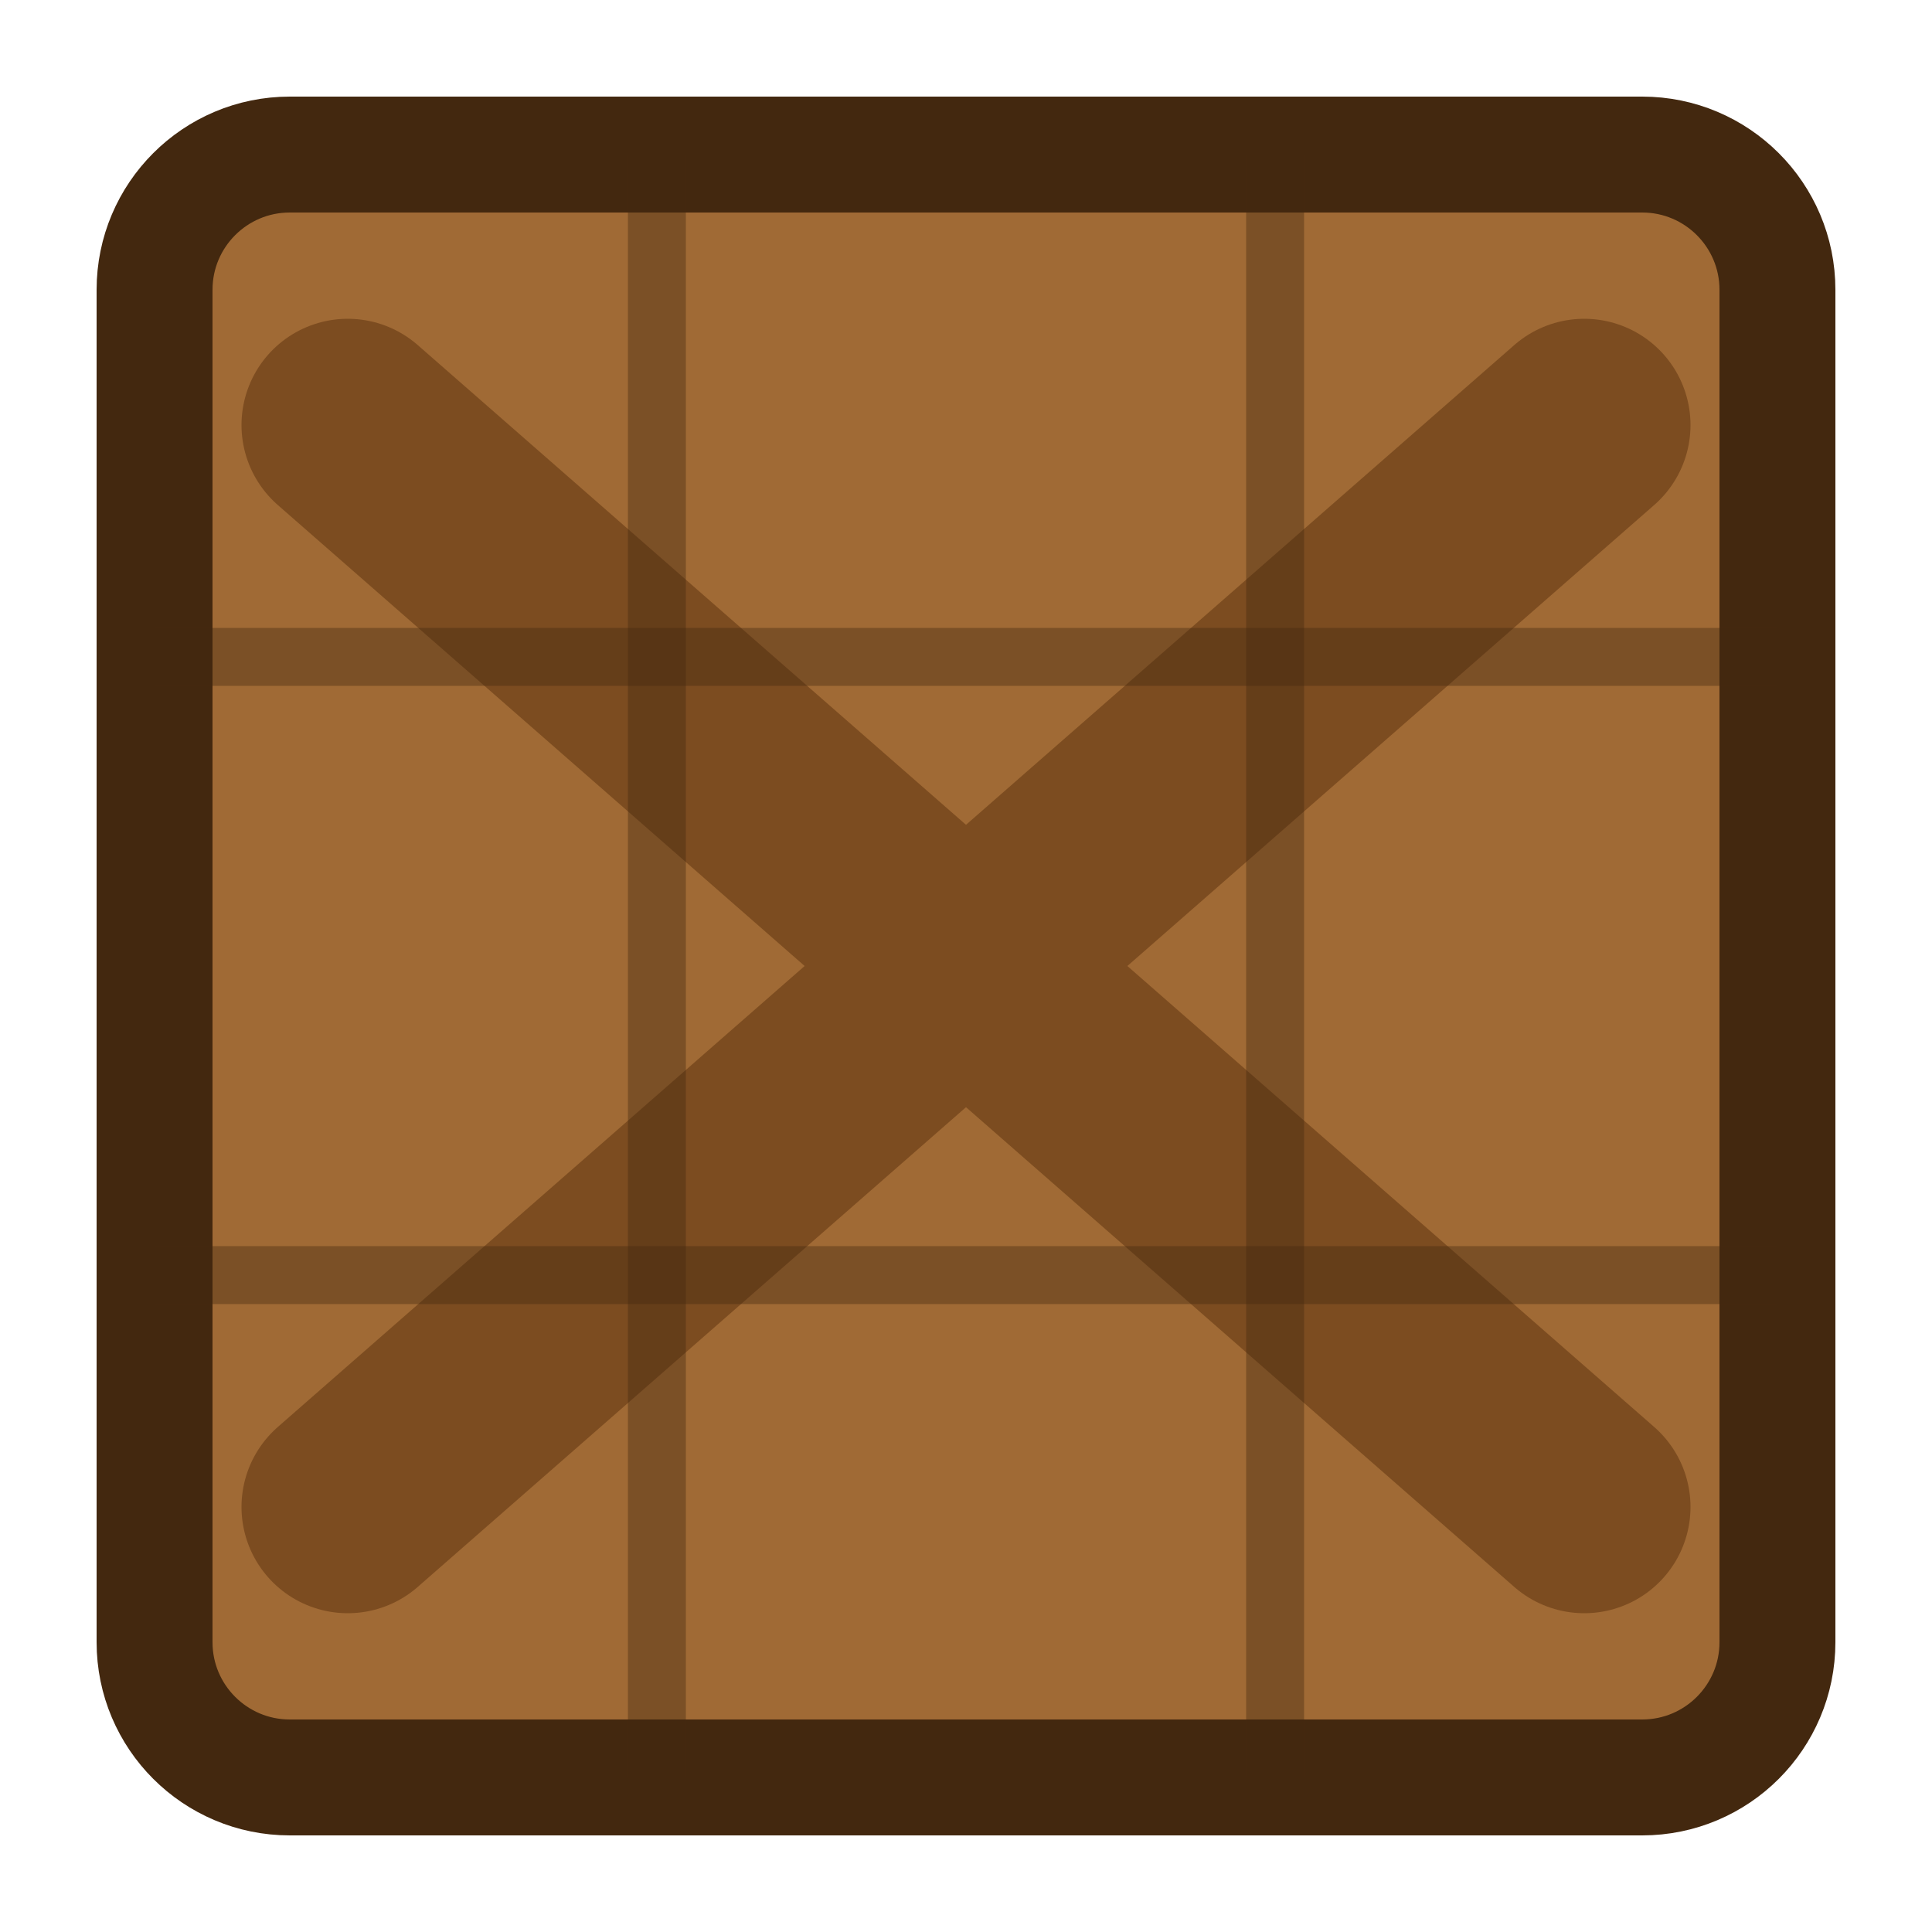
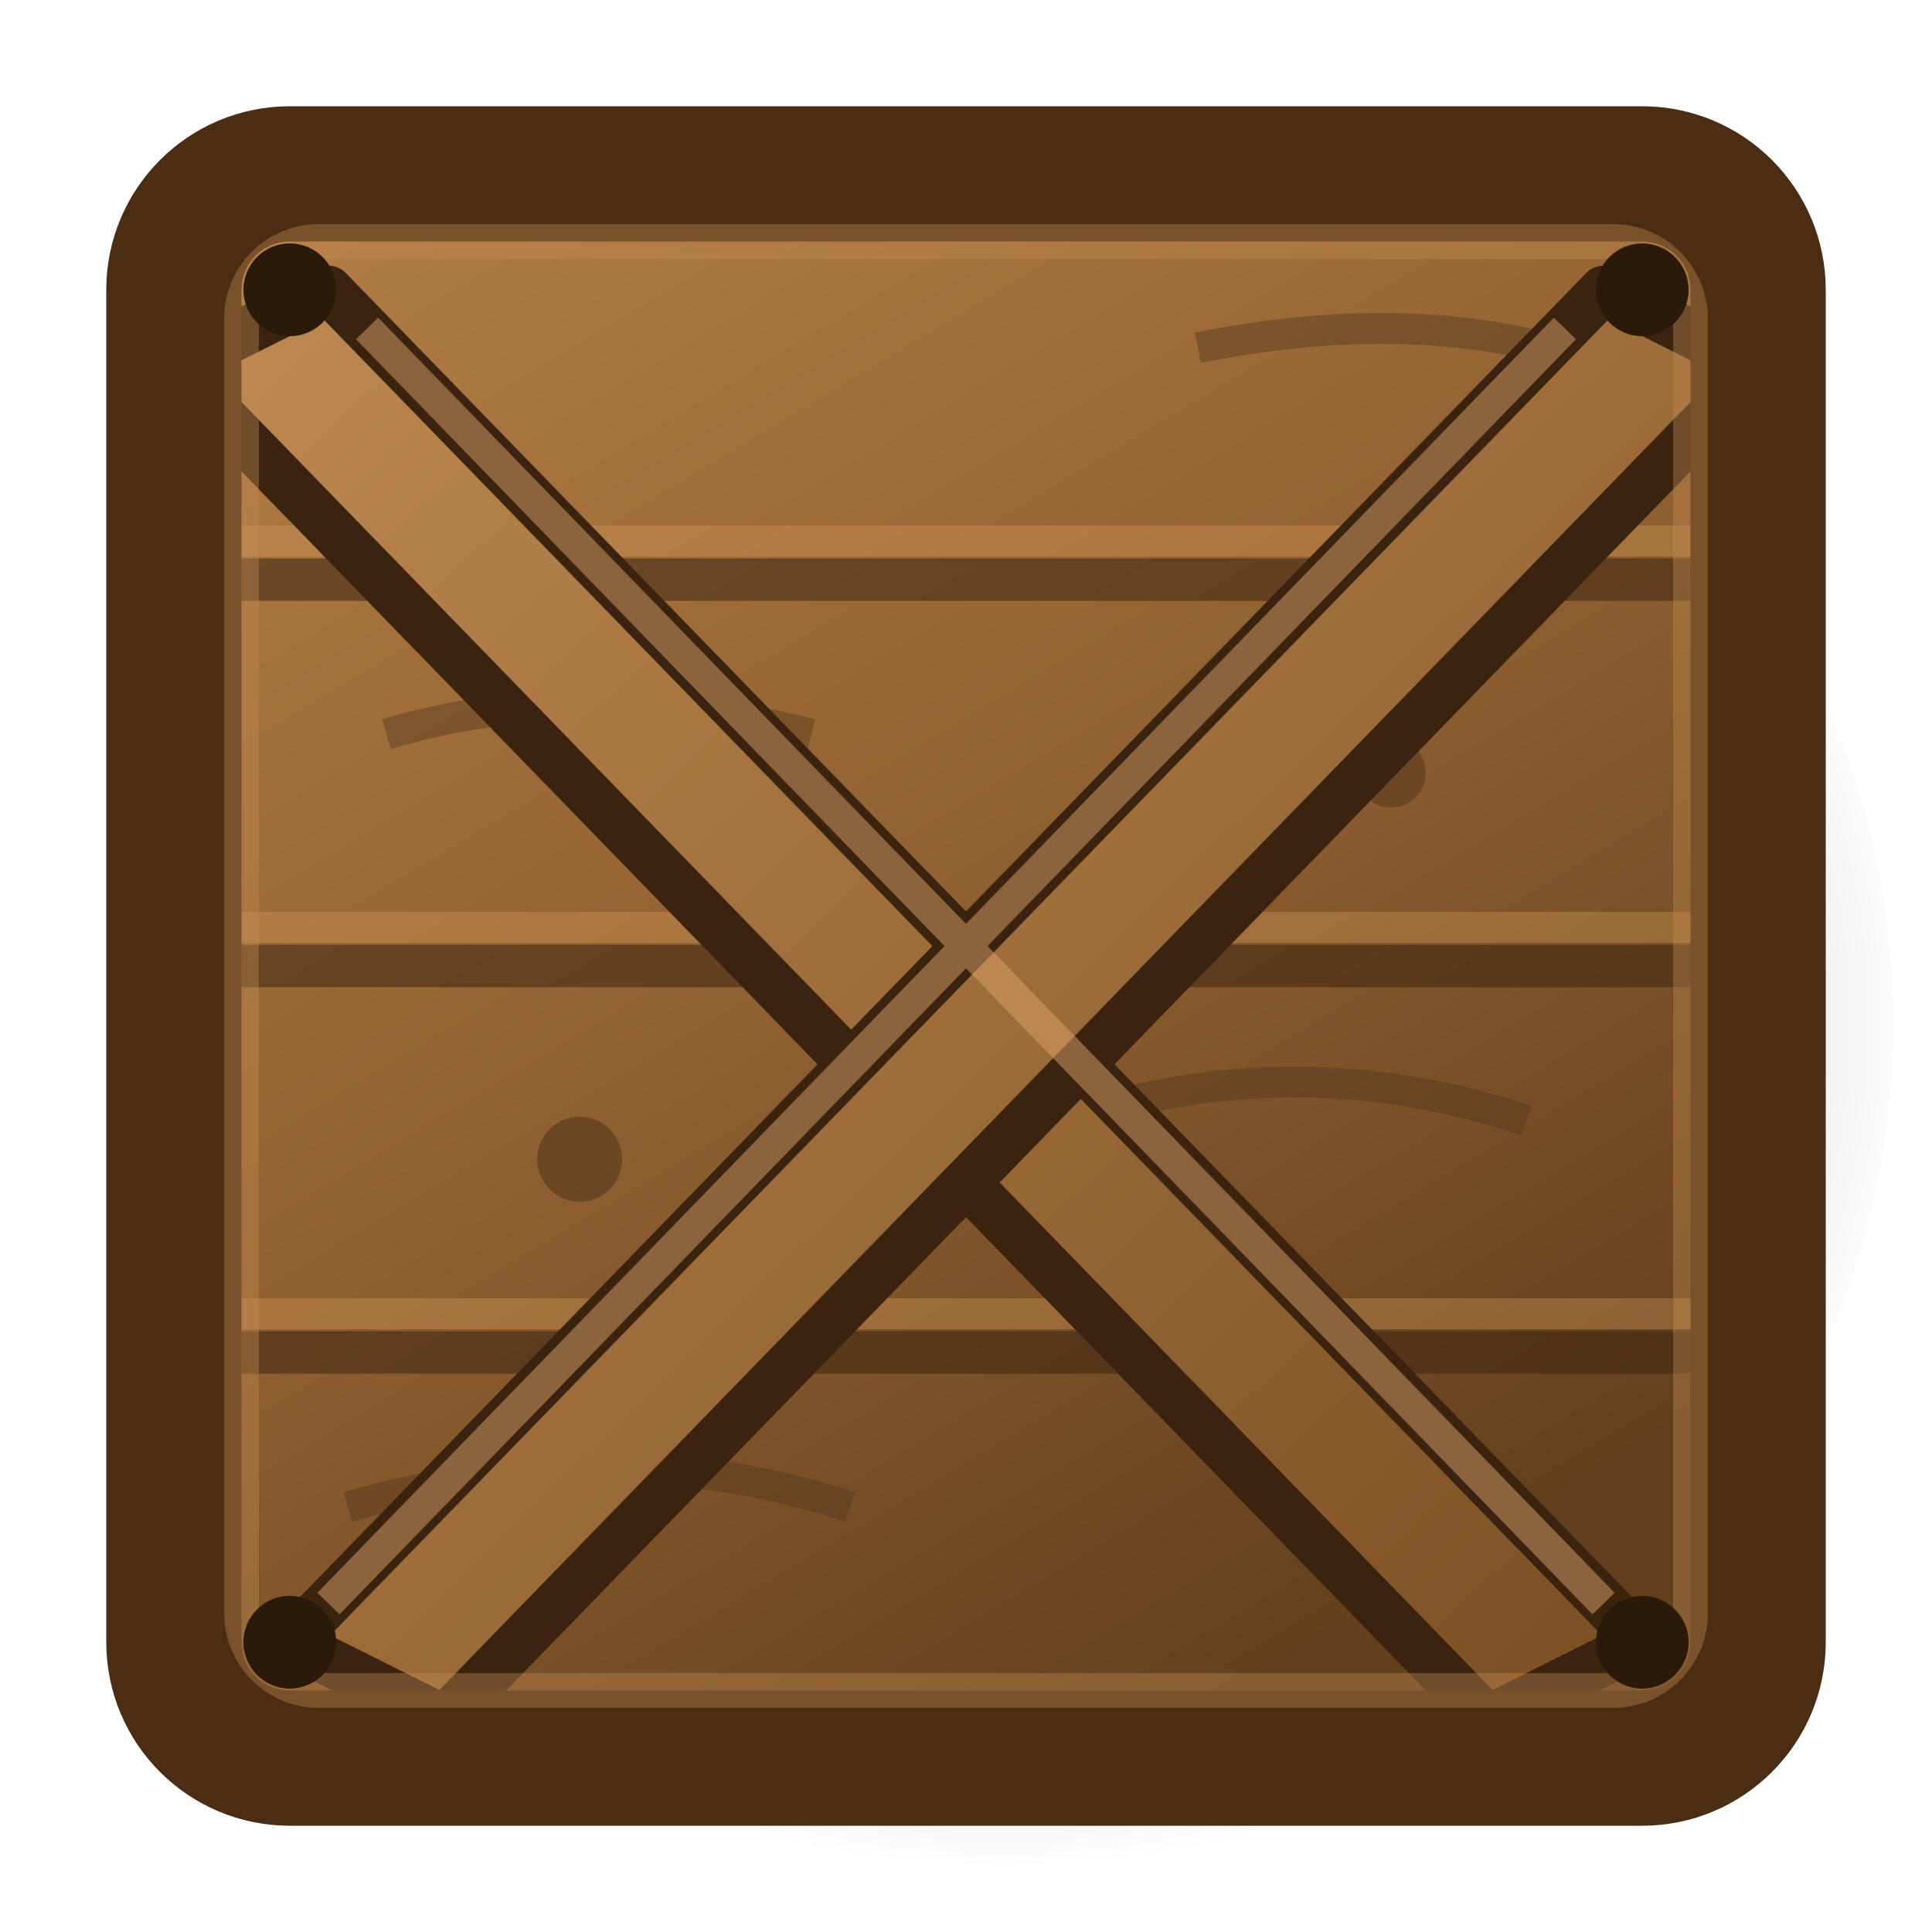
<svg xmlns="http://www.w3.org/2000/svg" viewBox="0 0 100 100">
-   <rect x="8" y="8" width="84" height="84" rx="7" fill="#a06a35" stroke="#43280f" stroke-width="6" />
-   <path d="M18 22 82 78 M82 22 18 78" stroke="#7c4c20" stroke-width="11" stroke-linecap="round" />
-   <path d="M8 34h84 M8 66h84" stroke="#43280f" stroke-width="3" opacity="0.4" />
-   <path d="M34 8v84 M66 8v84" stroke="#43280f" stroke-width="3" opacity="0.4" />
+   <defs>
+     <radialGradient id="shadow" cx="50%" cy="50%" r="50%">
+       <stop offset="0%" stop-color="#000000" stop-opacity="0.38" />
+       <stop offset="65%" stop-color="#000000" stop-opacity="0.20" />
+       <stop offset="100%" stop-color="#000000" stop-opacity="0" />
+     </radialGradient>
+     <linearGradient id="wood" x1="0" y1="0" x2="0.6" y2="1">
+       <stop offset="0%" stop-color="#b58048" />
+       <stop offset="55%" stop-color="#916031" />
+       <stop offset="100%" stop-color="#63401d" />
+     </linearGradient>
+     <linearGradient id="brace" x1="0" y1="0" x2="1" y2="1">
+       <stop offset="0%" stop-color="#c08a52" />
+       <stop offset="100%" stop-color="#7a4e22" />
+     </linearGradient>
+   </defs>
+   <ellipse cx="52" cy="53" rx="46" ry="44" fill="url(#shadow)" />
+   <rect x="9" y="9" width="82" height="82" rx="6" fill="url(#wood)" stroke="#3a2410" stroke-width="3" />
+   <path d="M9 30h82M9 50h82M9 70h82" stroke="#3a2410" stroke-width="2.2" opacity="0.55" />
+   <path d="M11 28h78M11 48h78M11 68h78" stroke="#d69a5c" stroke-opacity="0.35" stroke-width="1.6" />
+   <path d="M20 38q10-3 22 0M55 58q12-4 24 0M18 78q14-4 26 0M62 18q10-2 18 0" stroke="#54371a" stroke-width="1.6" fill="none" opacity="0.45" />
+   <circle cx="30" cy="60" r="2.2" fill="#54371a" opacity="0.6" />
+   <circle cx="72" cy="40" r="1.8" fill="#54371a" opacity="0.55" />
+   <g stroke="#3a2410" stroke-width="2.5" stroke-linejoin="round">
+     <path d="M17 15l68 70-8 4-68-70z" fill="url(#brace)" />
+     <path d="M83 15l-68 70 8 4 68-70z" fill="url(#brace)" />
+   </g>
+   <path d="M19 17l64 66M81 17L17 83" stroke="#dca368" stroke-opacity="0.5" stroke-width="1.6" />
+   <rect x="9" y="9" width="82" height="82" rx="6" fill="none" stroke="#4a2d12" stroke-width="7" />
+   <rect x="12.5" y="12.5" width="75" height="75" rx="4" fill="none" stroke="#c08a52" stroke-opacity="0.4" stroke-width="1.8" />
+   <circle cx="15" cy="15" r="2.4" fill="#2b1a0a" />
+   <circle cx="85" cy="15" r="2.4" fill="#2b1a0a" />
+   <circle cx="15" cy="85" r="2.4" fill="#2b1a0a" />
+   <circle cx="85" cy="85" r="2.4" fill="#2b1a0a" />
</svg>
